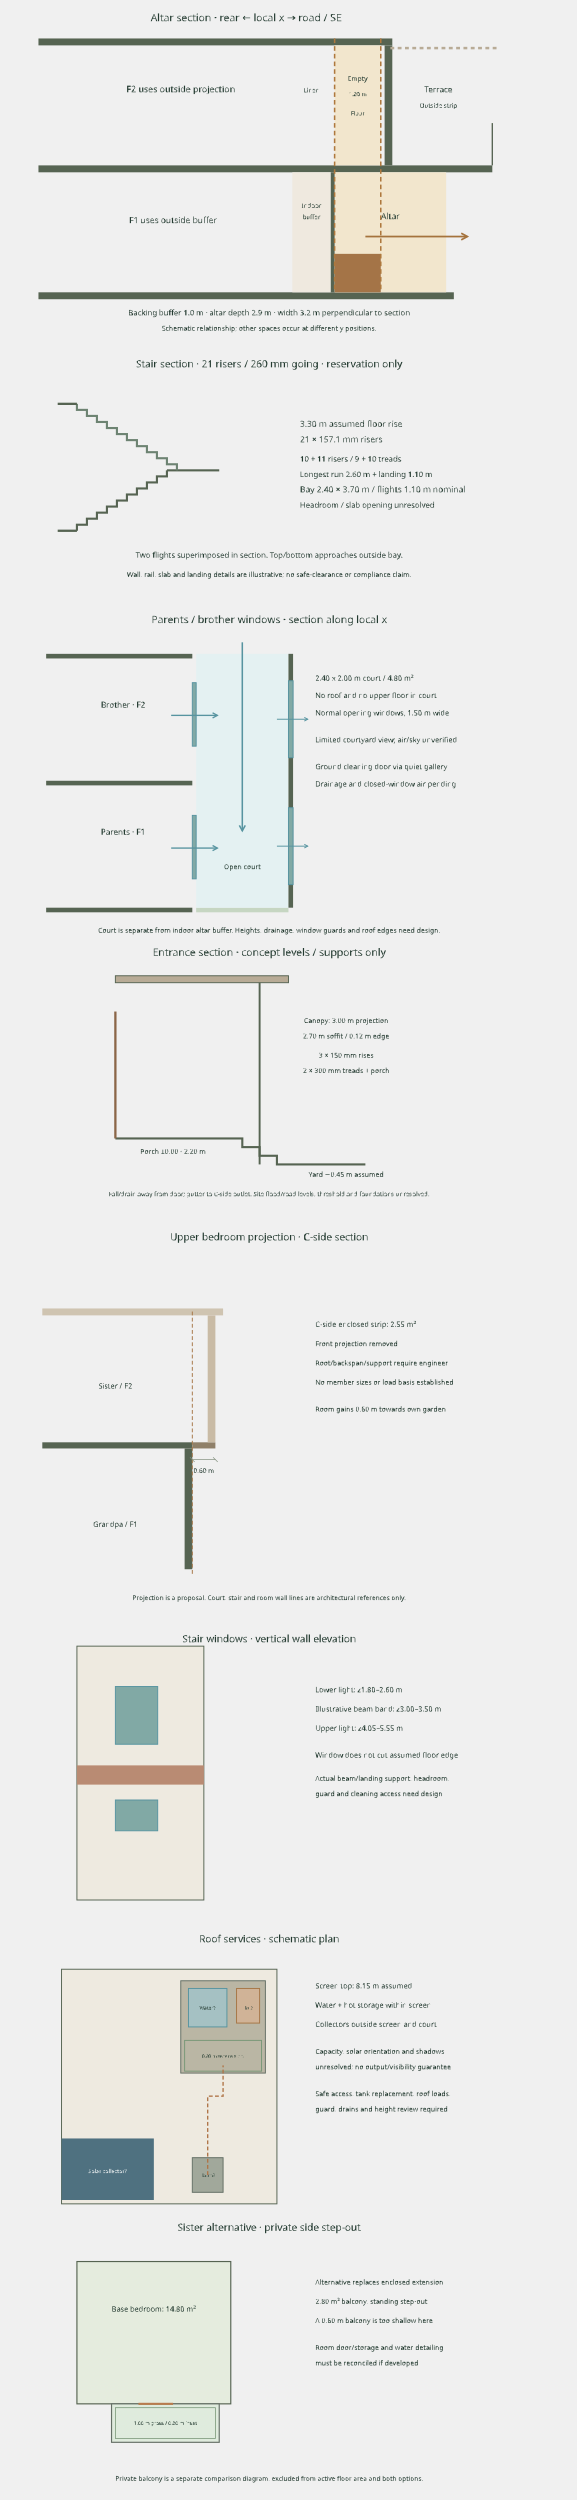
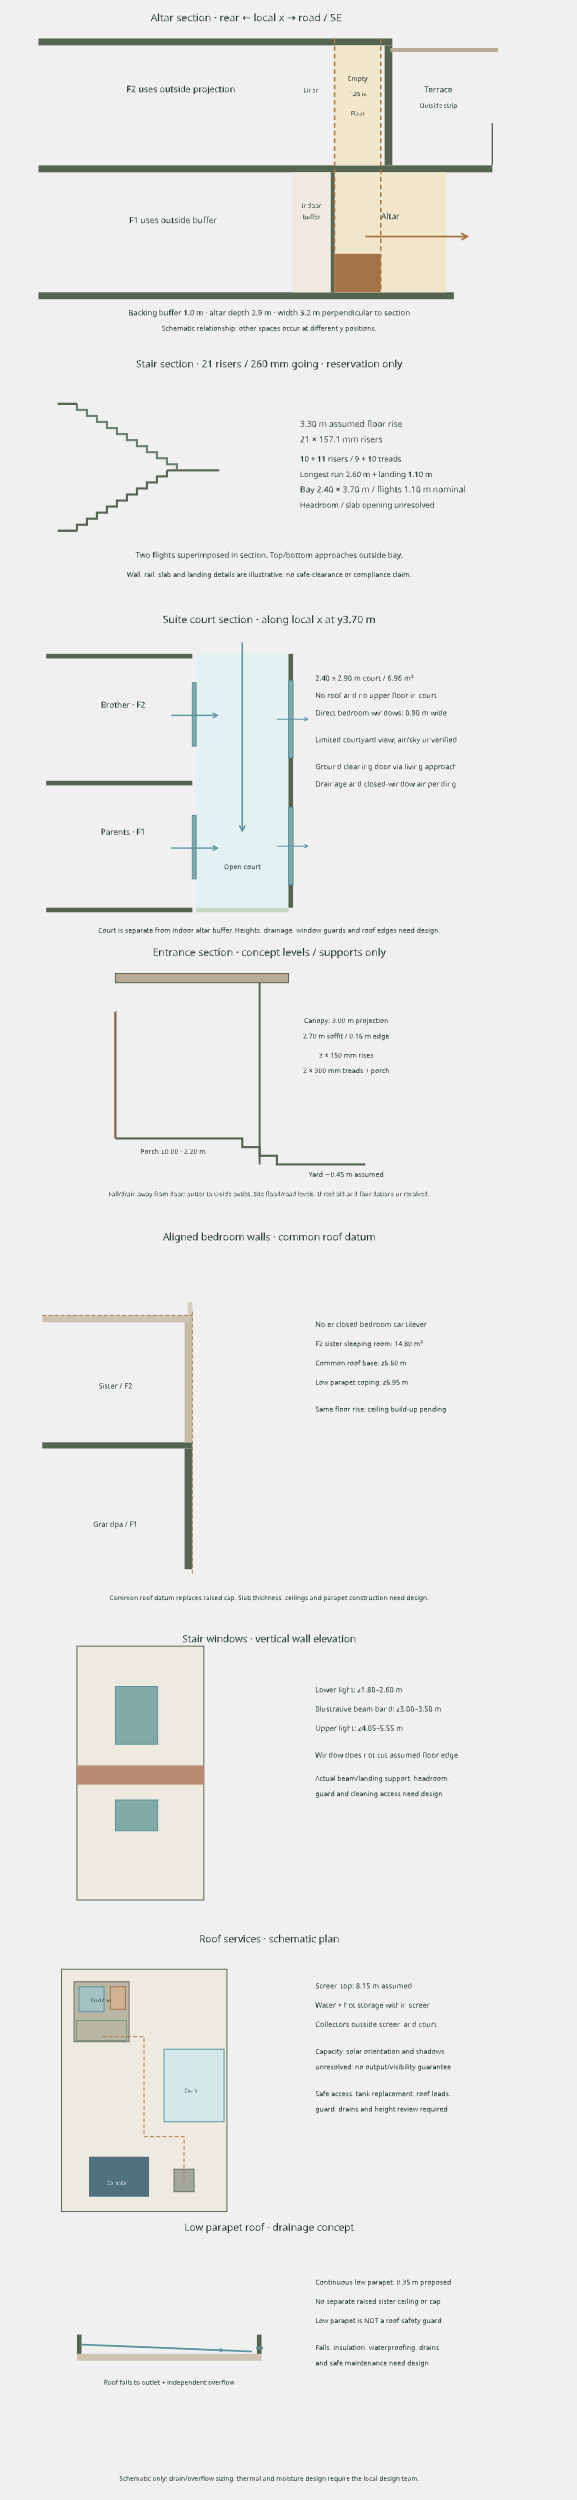
- <svg xmlns="http://www.w3.org/2000/svg" viewBox="-1 -1 15 65" class="drawing" role="img" aria-label="section conceptual drawing" data-revision="C14" data-option="01">
+ <svg xmlns="http://www.w3.org/2000/svg" viewBox="-1 -1 15 65" class="drawing" role="img" aria-label="section conceptual drawing" data-revision="C15" data-option="01">
  <text x="5.4" y="-0.45" font-size="0.27" text-anchor="middle" fill="#243b31" font-family="system-ui,sans-serif">Altar section · rear ← local x → road / SE</text>
  <rect x="0" y="6.6" width="10.8" height="0.18" fill="#566452" stroke="none" stroke-width="0.025" />
  <rect x="0" y="3.3" width="11.8" height="0.18" fill="#566452" stroke="none" stroke-width="0.025" />
  <rect x="0" y="0" width="9.2" height="0.18" fill="#566452" stroke="none" stroke-width="0.025" />
  <rect x="9" y="0.18" width="0.2" height="3.12" fill="#566452" stroke="none" stroke-width="0.025" />
  <line x1="11.8" y1="3.3" x2="11.8" y2="2.2" stroke="#566452" stroke-width="0.035" />
-   <line x1="9.15" y1="0.25" x2="11.95" y2="0.25" stroke="#b8ab96" stroke-width="0.065" stroke-dasharray=".10 .09" />
+   <rect x="9.15" y="0.25" width="2.8" height="0.1" fill="#b8ab96" stroke="none" stroke-width="0.025" />
  <rect x="7.7" y="0.18" width="1.2" height="3.12" fill="#f2e6cd" stroke="none" stroke-width="0.025" />
  <rect x="6.6" y="3.48" width="1" height="3.12" fill="#efe9df" stroke="none" stroke-width="0.025" />
  <rect x="7.7" y="3.48" width="2.9" height="3.12" fill="#f2e6cd" stroke="none" stroke-width="0.025" />
  <rect x="7.6" y="3.48" width="0.1" height="3.12" fill="#566452" stroke="none" stroke-width="0.025" />
  <rect x="7.7" y="5.6" width="1.2" height="1" fill="#a47447" stroke="none" stroke-width="0.025" />
  <line x1="7.7" y1="0" x2="7.7" y2="6.6" stroke="#ae783d" stroke-width="0.04" stroke-dasharray=".12 .08" />
  <line x1="8.9" y1="0" x2="8.9" y2="6.6" stroke="#ae783d" stroke-width="0.04" stroke-dasharray=".12 .08" />
  <text x="3.7" y="1.4" font-size="0.23" text-anchor="middle" fill="#243b31" font-family="system-ui,sans-serif">F2 uses outside projection</text>
  <text x="7.1" y="1.4" font-size="0.16" text-anchor="middle" fill="#243b31" font-family="system-ui,sans-serif">Linen</text>
  <text x="8.3" y="1.1" font-size="0.17" text-anchor="middle" fill="#243b31" font-family="system-ui,sans-serif">Empty</text>
  <text x="8.3" y="1.5" font-size="0.15" text-anchor="middle" fill="#243b31" font-family="system-ui,sans-serif">1.20 m</text>
  <text x="8.3" y="2" font-size="0.15" text-anchor="middle" fill="#243b31" font-family="system-ui,sans-serif">Floor</text>
  <text x="10.4" y="1.4" font-size="0.21" text-anchor="middle" fill="#243b31" font-family="system-ui,sans-serif">Terrace</text>
  <text x="10.4" y="1.8" font-size="0.16" text-anchor="middle" fill="#243b31" font-family="system-ui,sans-serif">Outside strip</text>
  <text x="3.5" y="4.8" font-size="0.22" text-anchor="middle" fill="#243b31" font-family="system-ui,sans-serif">F1 uses outside buffer</text>
  <text x="7.1" y="4.4" font-size="0.16" text-anchor="middle" fill="#243b31" font-family="system-ui,sans-serif">Indoor</text>
  <text x="7.1" y="4.7" font-size="0.16" text-anchor="middle" fill="#243b31" font-family="system-ui,sans-serif">buffer</text>
  <text x="9.15" y="4.7" font-size="0.22" text-anchor="middle" fill="#243b31" font-family="system-ui,sans-serif">Altar</text>
  <line x1="8.5" y1="5.15" x2="11.15" y2="5.15" stroke="#a5733d" stroke-width="0.045" />
  <polyline points="10.992,5.236 11.15,5.15 10.992,5.064" fill="none" stroke="#a5733d" stroke-width="0.045" />
  <text x="6" y="7.2" font-size="0.2" text-anchor="middle" fill="#243b31" font-family="system-ui,sans-serif">Backing buffer 1.0 m · altar depth 2.9 m · width 3.2 m perpendicular to section</text>
  <text x="6" y="7.6" font-size="0.18" text-anchor="middle" fill="#243b31" font-family="system-ui,sans-serif">Schematic relationship; other spaces occur at different y positions.</text>
  <text x="6" y="8.55" font-size="0.26" text-anchor="middle" fill="#243b31" font-family="system-ui,sans-serif">Stair section · 21 risers / 260 mm going · reservation only</text>
  <line x1="0.5" y1="12.8" x2="1" y2="12.8" stroke="#566452" stroke-width="0.06" />
  <polyline points="1,12.8 1,12.643 1.26,12.643 1.26,12.486 1.52,12.486 1.52,12.329 1.78,12.329 1.78,12.171 2.04,12.171 2.04,12.014 2.3,12.014 2.3,11.857 2.56,11.857 2.56,11.7 2.82,11.7 2.82,11.543 3.08,11.543 3.08,11.386 3.34,11.386 3.34,11.229" fill="none" stroke="#566452" stroke-width="0.055" />
  <line x1="3.34" y1="11.229" x2="4.7" y2="11.229" stroke="#566452" stroke-width="0.055" />
  <polyline points="3.6,11.229 3.6,11.071 3.34,11.071 3.34,10.914 3.08,10.914 3.08,10.757 2.82,10.757 2.82,10.6 2.56,10.6 2.56,10.443 2.3,10.443 2.3,10.286 2.04,10.286 2.04,10.129 1.78,10.129 1.78,9.971 1.52,9.971 1.52,9.814 1.26,9.814 1.26,9.657 1,9.657 1,9.5" fill="none" stroke="#6d8372" stroke-width="0.055" />
  <line x1="0.5" y1="9.5" x2="1" y2="9.5" stroke="#566452" stroke-width="0.06" />
  <text x="6.8" y="10.1" font-size="0.22" text-anchor="start" fill="#243b31" font-family="system-ui,sans-serif">3.30 m assumed floor rise</text>
  <text x="6.8" y="10.5" font-size="0.22" text-anchor="start" fill="#243b31" font-family="system-ui,sans-serif">21 × 157.1 mm risers</text>
  <text x="6.8" y="11" font-size="0.2" text-anchor="start" fill="#243b31" font-family="system-ui,sans-serif">10 + 11 risers / 9 + 10 treads</text>
  <text x="6.8" y="11.4" font-size="0.2" text-anchor="start" fill="#243b31" font-family="system-ui,sans-serif">Longest run 2.60 m + landing 1.10 m</text>
  <text x="6.8" y="11.8" font-size="0.22" text-anchor="start" fill="#243b31" font-family="system-ui,sans-serif">Bay 2.40 × 3.70 m / flights 1.10 m nominal</text>
  <text x="6.8" y="12.2" font-size="0.2" text-anchor="start" fill="#243b31" font-family="system-ui,sans-serif">Headroom / slab opening unresolved</text>
  <text x="6" y="13.5" font-size="0.2" text-anchor="middle" fill="#243b31" font-family="system-ui,sans-serif">Two flights superimposed in section. Top/bottom approaches outside bay.</text>
  <text x="6" y="14" font-size="0.18" text-anchor="middle" fill="#243b31" font-family="system-ui,sans-serif">Wall, rail, slab and landing details are illustrative; no safe-clearance or compliance claim.</text>
-   <text x="6" y="15.2" font-size="0.27" text-anchor="middle" fill="#243b31" font-family="system-ui,sans-serif">Parents / brother windows · section along local x</text>
+   <text x="6" y="15.2" font-size="0.27" text-anchor="middle" fill="#243b31" font-family="system-ui,sans-serif">Suite court section · along local x at y3.70 m</text>
  <rect x="4.1" y="22.6" width="2.4" height="0.12" fill="#c6d6c2" stroke="none" stroke-width="0.025" />
  <rect x="0.2" y="22.6" width="3.8" height="0.12" fill="#566452" stroke="none" stroke-width="0.025" />
  <rect x="0.2" y="19.3" width="3.8" height="0.12" fill="#566452" stroke="none" stroke-width="0.025" />
  <rect x="0.2" y="16" width="3.8" height="0.12" fill="#566452" stroke="none" stroke-width="0.025" />
  <rect x="4.1" y="16" width="2.4" height="6.6" fill="#e4f1f2" stroke="none" stroke-width="0.025" />
  <rect x="6.5" y="16" width="0.12" height="6.6" fill="#566452" stroke="none" stroke-width="0.025" />
  <rect x="4" y="20.2" width="0.1" height="1.65" fill="#81a9a5" stroke="#5794a0" stroke-width="0.025" />
  <line x1="3.45" y1="21.05" x2="4.65" y2="21.05" stroke="#5794a0" stroke-width="0.035" />
  <polyline points="4.527,21.117 4.65,21.05 4.527,20.983" fill="none" stroke="#5794a0" stroke-width="0.035" />
  <rect x="4" y="16.75" width="0.1" height="1.65" fill="#81a9a5" stroke="#5794a0" stroke-width="0.025" />
  <line x1="3.45" y1="17.6" x2="4.65" y2="17.6" stroke="#5794a0" stroke-width="0.035" />
  <polyline points="4.527,17.667 4.65,17.6 4.527,17.533" fill="none" stroke="#5794a0" stroke-width="0.035" />
  <rect x="6.5" y="20" width="0.12" height="2" fill="#81a9a5" stroke="#5794a0" stroke-width="0.025" />
  <line x1="6.2" y1="21" x2="7" y2="21" stroke="#5794a0" stroke-width="0.025" />
  <polyline points="6.912,21.048 7,21 6.912,20.952" fill="none" stroke="#5794a0" stroke-width="0.025" />
  <rect x="6.5" y="16.7" width="0.12" height="2" fill="#81a9a5" stroke="#5794a0" stroke-width="0.025" />
  <line x1="6.2" y1="17.7" x2="7" y2="17.7" stroke="#5794a0" stroke-width="0.025" />
  <polyline points="6.912,17.748 7,17.7 6.912,17.652" fill="none" stroke="#5794a0" stroke-width="0.025" />
  <line x1="5.3" y1="15.7" x2="5.3" y2="20.6" stroke="#5794a0" stroke-width="0.04" />
  <polyline points="5.223,20.46 5.3,20.6 5.377,20.46" fill="none" stroke="#5794a0" stroke-width="0.04" />
  <text x="5.3" y="21.6" font-size="0.18" text-anchor="middle" fill="#243b31" font-family="system-ui,sans-serif">Open court</text>
  <text x="2.2" y="17.4" font-size="0.21" text-anchor="middle" fill="#243b31" font-family="system-ui,sans-serif">Brother · F2</text>
  <text x="2.2" y="20.7" font-size="0.21" text-anchor="middle" fill="#243b31" font-family="system-ui,sans-serif">Parents · F1</text>
-   <text x="7.2" y="16.7" font-size="0.19" text-anchor="start" fill="#243b31" font-family="system-ui,sans-serif">2.40 x 2.00 m court / 4.80 m²</text>
+   <text x="7.2" y="16.7" font-size="0.19" text-anchor="start" fill="#243b31" font-family="system-ui,sans-serif">2.40 x 2.90 m court / 6.96 m²</text>
  <text x="7.2" y="17.15" font-size="0.19" text-anchor="start" fill="#243b31" font-family="system-ui,sans-serif">No roof and no upper floor in court</text>
-   <text x="7.2" y="17.6" font-size="0.19" text-anchor="start" fill="#243b31" font-family="system-ui,sans-serif">Normal opening windows, 1.50 m wide</text>
+   <text x="7.2" y="17.6" font-size="0.19" text-anchor="start" fill="#243b31" font-family="system-ui,sans-serif">Direct bedroom windows: 0.90 m wide</text>
  <text x="7.2" y="18.3" font-size="0.19" text-anchor="start" fill="#243b31" font-family="system-ui,sans-serif">Limited courtyard view; air/sky unverified</text>
-   <text x="7.2" y="19" font-size="0.19" text-anchor="start" fill="#243b31" font-family="system-ui,sans-serif">Ground cleaning door via quiet gallery</text>
+   <text x="7.2" y="19" font-size="0.19" text-anchor="start" fill="#243b31" font-family="system-ui,sans-serif">Ground cleaning door via living approach</text>
  <text x="7.2" y="19.45" font-size="0.19" text-anchor="start" fill="#243b31" font-family="system-ui,sans-serif">Drainage and closed-window air pending</text>
  <text x="6" y="23.25" font-size="0.18" text-anchor="middle" fill="#243b31" font-family="system-ui,sans-serif">Court is separate from indoor altar buffer. Heights, drainage, window guards and roof edges need design.</text>
  <text x="6" y="23.85" font-size="0.27" text-anchor="middle" fill="#243b31" font-family="system-ui,sans-serif">Entrance section · concept levels / supports only</text>
  <polyline points="2,28.6 5.3,28.6 5.3,28.825 5.75,28.825 5.75,29.05 6.2,29.05 6.2,29.275 8.5,29.275" fill="none" stroke="#566452" stroke-width="0.055" />
  <line x1="2" y1="28.6" x2="2" y2="25.3" stroke="#8b6648" stroke-width="0.06" />
-   <rect x="2" y="24.37" width="4.5" height="0.18" fill="#b8ab96" stroke="#566452" stroke-width="0.025" />
+   <rect x="2" y="24.31" width="4.5" height="0.24" fill="#b8ab96" stroke="#566452" stroke-width="0.025" />
  <line x1="5.75" y1="29.275" x2="5.75" y2="24.55" stroke="#566452" stroke-width="0.05" />
  <text x="3.5" y="29" font-size="0.18" text-anchor="middle" fill="#243b31" font-family="system-ui,sans-serif">Porch ±0.00 · 2.20 m</text>
  <text x="8" y="29.6" font-size="0.18" text-anchor="middle" fill="#243b31" font-family="system-ui,sans-serif">Yard −0.45 m assumed</text>
  <text x="8" y="25.6" font-size="0.18" text-anchor="middle" fill="#243b31" font-family="system-ui,sans-serif">Canopy: 3.00 m projection</text>
-   <text x="8" y="26" font-size="0.18" text-anchor="middle" fill="#243b31" font-family="system-ui,sans-serif">2.70 m soffit / 0.12 m edge</text>
+   <text x="8" y="26" font-size="0.18" text-anchor="middle" fill="#243b31" font-family="system-ui,sans-serif">2.70 m soffit / 0.16 m edge</text>
  <text x="8" y="26.5" font-size="0.18" text-anchor="middle" fill="#243b31" font-family="system-ui,sans-serif">3 × 150 mm rises</text>
  <text x="8" y="26.9" font-size="0.18" text-anchor="middle" fill="#243b31" font-family="system-ui,sans-serif">2 × 300 mm treads + porch</text>
  <text x="6" y="30.1" font-size="0.16" text-anchor="middle" fill="#243b31" font-family="system-ui,sans-serif">Fall/drain away from door; gutter to C-side outlet. Site flood/road levels, threshold and foundations unresolved.</text>
-   <text x="6" y="31.25" font-size="0.26" text-anchor="middle" fill="#243b31" font-family="system-ui,sans-serif">Upper bedroom projection · C-side section</text>
+   <text x="6" y="31.25" font-size="0.26" text-anchor="middle" fill="#243b31" font-family="system-ui,sans-serif">Aligned bedroom walls · common roof datum</text>
  <rect x="0.1" y="36.5" width="3.9" height="0.16" fill="#566452" stroke="none" stroke-width="0.025" />
-   <rect x="4" y="36.5" width="0.6" height="0.16" fill="#8f8069" stroke="none" stroke-width="0.025" />
  <rect x="3.8" y="36.66" width="0.2" height="3.14" fill="#566452" stroke="none" stroke-width="0.025" />
-   <rect x="4.4" y="33.2" width="0.2" height="3.3" fill="#c9bba5" stroke="none" stroke-width="0.025" />
-   <rect x="0.1" y="33.02" width="4.7" height="0.18" fill="#cfc4b1" stroke="none" stroke-width="0.025" />
+   <rect x="3.8" y="33.2" width="0.2" height="3.3" fill="#c9bba5" stroke="none" stroke-width="0.025" />
+   <rect x="0.1" y="33.2" width="3.9" height="0.18" fill="#cfc4b1" stroke="none" stroke-width="0.025" />
+   <rect x="3.88" y="32.85" width="0.12" height="0.35" fill="#d6cfbe" stroke="none" stroke-width="0.025" />
  <line x1="4" y1="33.1" x2="4" y2="39.95" stroke="#a67646" stroke-width="0.025" stroke-dasharray=".10 .06" />
-   <line x1="4" y1="36.95" x2="4.6" y2="36.95" stroke="#849180" stroke-width="0.018" />
-   <line x1="3.94" y1="36.89" x2="4.06" y2="37.01" stroke="#849180" stroke-width="0.018" />
-   <line x1="4.54" y1="36.89" x2="4.66" y2="37.01" stroke="#849180" stroke-width="0.018" />
-   <text x="4.3" y="37.3" font-size="0.17" text-anchor="middle" fill="#243b31" font-family="system-ui,sans-serif">0.60 m</text>
+   <line x1="0.1" y1="33.2" x2="4" y2="33.2" stroke="#a67646" stroke-width="0.025" stroke-dasharray=".10 .06" />
  <text x="2" y="35.1" font-size="0.19" text-anchor="middle" fill="#243b31" font-family="system-ui,sans-serif">Sister / F2</text>
  <text x="2" y="38.7" font-size="0.19" text-anchor="middle" fill="#243b31" font-family="system-ui,sans-serif">Grandpa / F1</text>
-   <text x="7.2" y="33.5" font-size="0.19" text-anchor="start" fill="#243b31" font-family="system-ui,sans-serif">C-side enclosed strip: 2.55 m²</text>
-   <text x="7.2" y="34" font-size="0.18" text-anchor="start" fill="#243b31" font-family="system-ui,sans-serif">Front projection removed</text>
-   <text x="7.2" y="34.5" font-size="0.18" text-anchor="start" fill="#243b31" font-family="system-ui,sans-serif">Root/backspan/support require engineer</text>
-   <text x="7.2" y="35" font-size="0.18" text-anchor="start" fill="#243b31" font-family="system-ui,sans-serif">No member sizes or load basis established</text>
-   <text x="7.2" y="35.7" font-size="0.18" text-anchor="start" fill="#243b31" font-family="system-ui,sans-serif">Room gains 0.60 m towards own garden</text>
-   <text x="6" y="40.6" font-size="0.17" text-anchor="middle" fill="#243b31" font-family="system-ui,sans-serif">Projection is a proposal. Court, stair and room wall lines are architectural references only.</text>
+   <text x="7.2" y="33.5" font-size="0.19" text-anchor="start" fill="#243b31" font-family="system-ui,sans-serif">No enclosed bedroom cantilever</text>
+   <text x="7.2" y="34" font-size="0.18" text-anchor="start" fill="#243b31" font-family="system-ui,sans-serif">F2 sister sleeping room: 14.80 m²</text>
+   <text x="7.2" y="34.5" font-size="0.18" text-anchor="start" fill="#243b31" font-family="system-ui,sans-serif">Common roof base: z6.60 m</text>
+   <text x="7.2" y="35" font-size="0.18" text-anchor="start" fill="#243b31" font-family="system-ui,sans-serif">Low parapet coping: z6.95 m</text>
+   <text x="7.2" y="35.7" font-size="0.18" text-anchor="start" fill="#243b31" font-family="system-ui,sans-serif">Same floor rise; ceiling build-up pending</text>
+   <text x="6" y="40.6" font-size="0.17" text-anchor="middle" fill="#243b31" font-family="system-ui,sans-serif">Common roof datum replaces raised cap. Slab thickness, ceilings and parapet construction need design.</text>
  <text x="6" y="41.7" font-size="0.26" text-anchor="middle" fill="#243b31" font-family="system-ui,sans-serif">Stair windows · vertical wall elevation</text>
  <rect x="1" y="41.8" width="3.3" height="6.6" fill="#eeeae0" stroke="#566452" stroke-width="0.025" />
  <rect x="1" y="44.9" width="3.3" height="0.5" fill="#b98b73" stroke="none" stroke-width="0.025" data-stair-beam-band="assumed" />
  <rect x="2" y="45.8" width="1.1" height="0.8" fill="#81a9a5" stroke="#5794a0" stroke-width="0.025" />
  <rect x="2" y="42.85" width="1.1" height="1.5" fill="#81a9a5" stroke="#5794a0" stroke-width="0.025" />
  <text x="7.2" y="43" font-size="0.19" text-anchor="start" fill="#243b31" font-family="system-ui,sans-serif">Lower light: z1.80–2.60 m</text>
  <text x="7.2" y="43.5" font-size="0.19" text-anchor="start" fill="#243b31" font-family="system-ui,sans-serif">Illustrative beam band: z3.00–3.50 m</text>
  <text x="7.2" y="44" font-size="0.19" text-anchor="start" fill="#243b31" font-family="system-ui,sans-serif">Upper light: z4.05–5.55 m</text>
  <text x="7.2" y="44.7" font-size="0.19" text-anchor="start" fill="#243b31" font-family="system-ui,sans-serif">Window does not cut assumed floor edge</text>
  <text x="7.2" y="45.3" font-size="0.18" text-anchor="start" fill="#243b31" font-family="system-ui,sans-serif">Actual beam/landing support, headroom,</text>
  <text x="7.2" y="45.7" font-size="0.18" text-anchor="start" fill="#243b31" font-family="system-ui,sans-serif">guard and cleaning access need design</text>
  <text x="6" y="49.5" font-size="0.26" text-anchor="middle" fill="#243b31" font-family="system-ui,sans-serif">Roof services · schematic plan</text>
  <g data-roof-services-plan="reserved">
-     <rect x="0.6" y="50.2" width="5.6" height="6.1" fill="#eeeae0" stroke="#566452" stroke-width="0.025" />
-     <rect x="3.7" y="50.5" width="2.2" height="2.4" fill="#bab6a4" stroke="#657066" stroke-width="0.025" />
-     <rect x="3.9" y="50.7" width="1" height="1" fill="#a5c1c3" stroke="#5794a0" stroke-width="0.025" />
-     <text x="4.4" y="51.25" font-size="0.13" text-anchor="middle" fill="#243b31" font-family="system-ui,sans-serif">Water?</text>
-     <rect x="5.15" y="50.7" width="0.6" height="0.9" fill="#d0b397" stroke="#a67646" stroke-width="0.025" />
-     <text x="5.45" y="51.25" font-size="0.12" text-anchor="middle" fill="#243b31" font-family="system-ui,sans-serif">Hot?</text>
-     <rect x="3.8" y="52.05" width="2" height="0.8" fill="none" stroke="#789777" stroke-width="0.025" />
-     <text x="4.8" y="52.5" font-size="0.12" text-anchor="middle" fill="#243b31" font-family="system-ui,sans-serif">0.80 m service strip</text>
-     <rect x="0.6" y="54.6" width="2.4" height="1.6" fill="#4f7180" stroke="none" stroke-width="0.025" />
-     <text x="1.8" y="55.5" font-size="0.14" text-anchor="middle" fill="white" font-family="system-ui,sans-serif">Solar collector?</text>
-     <rect x="4" y="55.1" width="0.8" height="0.9" fill="#a1a89b" stroke="#657066" stroke-width="0.025" />
-     <text x="4.4" y="55.6" font-size="0.12" text-anchor="middle" fill="#243b31" font-family="system-ui,sans-serif">Hatch?</text>
-     <polyline points="4.4,55.55 4.4,53.5 4.8,53.5 4.8,52.7" fill="none" stroke="#af7447" stroke-width="0.035" stroke-dasharray=".10 .06" />
+     <rect x="0.6" y="50.2" width="4.3" height="6.3" fill="#eeeae0" stroke="#566452" stroke-width="0.025" />
+     <rect x="0.925" y="50.525" width="1.43" height="1.56" fill="#bab6a4" stroke="#657066" stroke-width="0.025" />
+     <rect x="1.055" y="50.655" width="0.65" height="0.65" fill="#a5c1c3" stroke="#5794a0" stroke-width="0.025" />
+     <rect x="1.868" y="50.655" width="0.39" height="0.585" fill="#d0b397" stroke="#a67646" stroke-width="0.025" />
+     <rect x="0.99" y="51.533" width="1.3" height="0.52" fill="none" stroke="#789777" stroke-width="0.025" />
+     <rect x="1.315" y="55.075" width="1.56" height="1.04" fill="#4f7180" stroke="none" stroke-width="0.025" />
+     <rect x="3.525" y="55.4" width="0.52" height="0.585" fill="#a1a89b" stroke="#657066" stroke-width="0.025" />
+     <rect x="3.265" y="52.28" width="1.56" height="1.885" fill="#d5e8e8" stroke="#5794a0" stroke-width="0.025" />
+     <polyline points="3.785,55.693 3.785,54.555 2.745,54.555 2.745,51.955 1.64,51.955" fill="none" stroke="#af7447" stroke-width="0.025" stroke-dasharray=".10 .06" />
+     <text x="1.65" y="51.05" font-size="0.12" text-anchor="middle" fill="#243b31" font-family="system-ui,sans-serif">Cold / hot</text>
+     <text x="2.05" y="55.8" font-size="0.13" text-anchor="middle" fill="white" font-family="system-ui,sans-serif">Collector</text>
+     <text x="3.95" y="53.4" font-size="0.13" text-anchor="middle" fill="#243b31" font-family="system-ui,sans-serif">Court</text>
  </g>
  <text x="7.2" y="50.7" font-size="0.19" text-anchor="start" fill="#243b31" font-family="system-ui,sans-serif">Screen top: 8.15 m assumed</text>
  <text x="7.2" y="51.2" font-size="0.19" text-anchor="start" fill="#243b31" font-family="system-ui,sans-serif">Water + hot storage within screen</text>
  <text x="7.2" y="51.7" font-size="0.19" text-anchor="start" fill="#243b31" font-family="system-ui,sans-serif">Collectors outside screen and court</text>
  <text x="7.2" y="52.4" font-size="0.18" text-anchor="start" fill="#243b31" font-family="system-ui,sans-serif">Capacity, solar orientation and shadows</text>
  <text x="7.2" y="52.8" font-size="0.18" text-anchor="start" fill="#243b31" font-family="system-ui,sans-serif">unresolved; no output/visibility guarantee</text>
  <text x="7.2" y="53.5" font-size="0.18" text-anchor="start" fill="#243b31" font-family="system-ui,sans-serif">Safe access, tank replacement, roof loads,</text>
  <text x="7.2" y="53.9" font-size="0.18" text-anchor="start" fill="#243b31" font-family="system-ui,sans-serif">guard, drains and height review required</text>
-   <text x="6" y="57" font-size="0.26" text-anchor="middle" fill="#243b31" font-family="system-ui,sans-serif">Sister alternative · private side step-out</text>
-   <rect x="1" y="57.8" width="4" height="3.7" fill="#e5ecde" stroke="#566452" stroke-width="0.03" />
-   <text x="3" y="59.1" font-size="0.19" text-anchor="middle" fill="#243b31" font-family="system-ui,sans-serif">Base bedroom: 14.80 m²</text>
-   <rect x="1.9" y="61.5" width="2.8" height="1" fill="#dfebdd" stroke="#657066" stroke-width="0.03" data-private-balcony-alternative="replacement" />
-   <rect x="2" y="61.6" width="2.6" height="0.8" fill="none" stroke="#789777" stroke-width="0.02" />
-   <line x1="2.6" y1="61.5" x2="3.5" y2="61.5" stroke="#b87c4e" stroke-width="0.055" />
-   <text x="3.3" y="62.05" font-size="0.13" text-anchor="middle" fill="#243b31" font-family="system-ui,sans-serif">1.00 m gross / 0.80 m inset</text>
-   <text x="7.2" y="58.4" font-size="0.18" text-anchor="start" fill="#243b31" font-family="system-ui,sans-serif">Alternative replaces enclosed extension</text>
-   <text x="7.2" y="58.9" font-size="0.18" text-anchor="start" fill="#243b31" font-family="system-ui,sans-serif">2.80 m² balcony, standing step-out</text>
-   <text x="7.2" y="59.4" font-size="0.18" text-anchor="start" fill="#243b31" font-family="system-ui,sans-serif">A 0.60 m balcony is too shallow here</text>
-   <text x="7.2" y="60.1" font-size="0.18" text-anchor="start" fill="#243b31" font-family="system-ui,sans-serif">Room door/storage and water detailing</text>
-   <text x="7.2" y="60.5" font-size="0.18" text-anchor="start" fill="#243b31" font-family="system-ui,sans-serif">must be reconciled if developed</text>
-   <text x="6" y="63.5" font-size="0.17" text-anchor="middle" fill="#243b31" font-family="system-ui,sans-serif">Private balcony is a separate comparison diagram, excluded from active floor area and both options.</text>
+   <text x="6" y="57" font-size="0.26" text-anchor="middle" fill="#243b31" font-family="system-ui,sans-serif">Low parapet roof · drainage concept</text>
+   <rect x="1" y="60.2" width="4.8" height="0.18" fill="#cfc4b1" stroke="none" stroke-width="0.025" />
+   <rect x="1" y="59.7" width="0.12" height="0.5" fill="#566452" stroke="none" stroke-width="0.025" />
+   <rect x="5.68" y="59.7" width="0.12" height="0.5" fill="#566452" stroke="none" stroke-width="0.025" />
+   <polyline points="1.12,59.96 5.55,60.14" fill="none" stroke="#5794a0" stroke-width="0.045" />
+   <line x1="2" y1="59.99" x2="4.8" y2="60.11" stroke="#5794a0" stroke-width="0.025" />
+   <polyline points="4.71,60.154 4.8,60.11 4.714,60.058" fill="none" stroke="#5794a0" stroke-width="0.025" />
+   <rect x="5.66" y="60.02" width="0.18" height="0.06" fill="#5794a0" stroke="none" stroke-width="0.025" data-roof-overflow="concept" />
+   <text x="3.4" y="61" font-size="0.17" text-anchor="middle" fill="#243b31" font-family="system-ui,sans-serif">Roof falls to outlet + independent overflow</text>
+   <text x="7.2" y="58.4" font-size="0.18" text-anchor="start" fill="#243b31" font-family="system-ui,sans-serif">Continuous low parapet: 0.35 m proposed</text>
+   <text x="7.2" y="58.9" font-size="0.18" text-anchor="start" fill="#243b31" font-family="system-ui,sans-serif">No separate raised sister ceiling or cap</text>
+   <text x="7.2" y="59.4" font-size="0.18" text-anchor="start" fill="#243b31" font-family="system-ui,sans-serif">Low parapet is NOT a roof safety guard</text>
+   <text x="7.2" y="60.1" font-size="0.18" text-anchor="start" fill="#243b31" font-family="system-ui,sans-serif">Falls, insulation, waterproofing, drains</text>
+   <text x="7.2" y="60.5" font-size="0.18" text-anchor="start" fill="#243b31" font-family="system-ui,sans-serif">and safe maintenance need design</text>
+   <text x="6" y="63.5" font-size="0.17" text-anchor="middle" fill="#243b31" font-family="system-ui,sans-serif">Schematic only: drain/overflow sizing, thermal and moisture design require the local design team.</text>
</svg>
